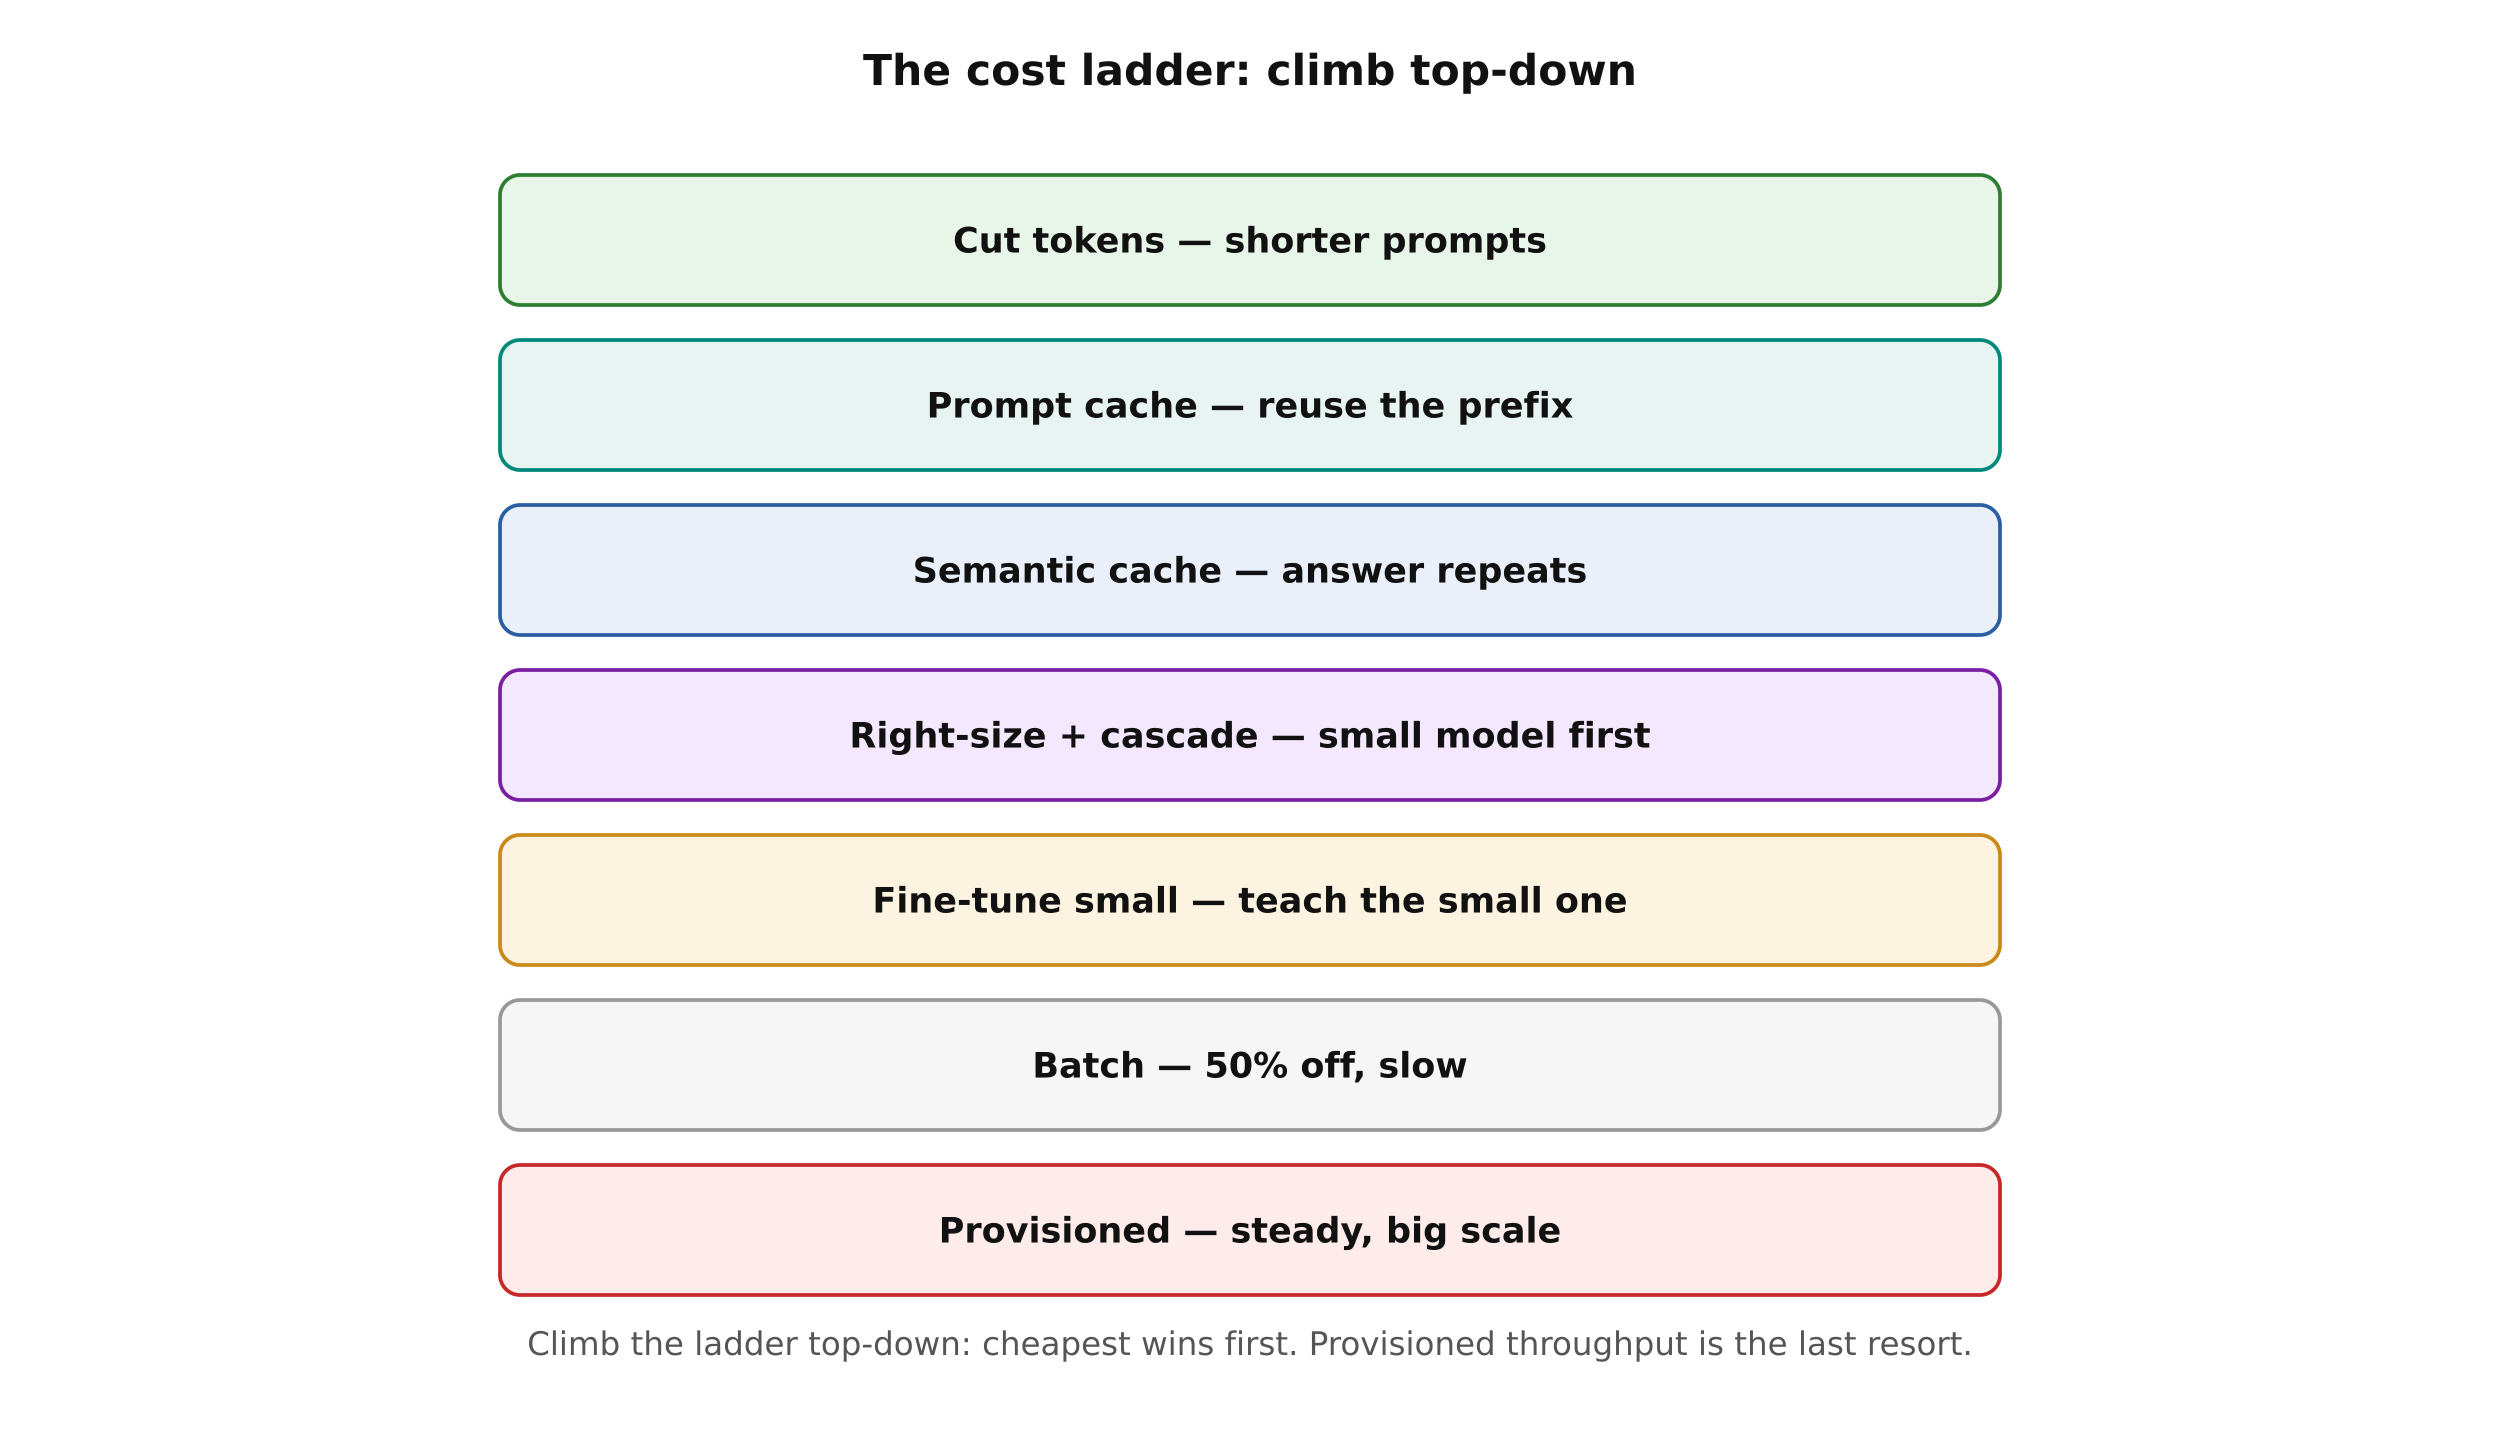
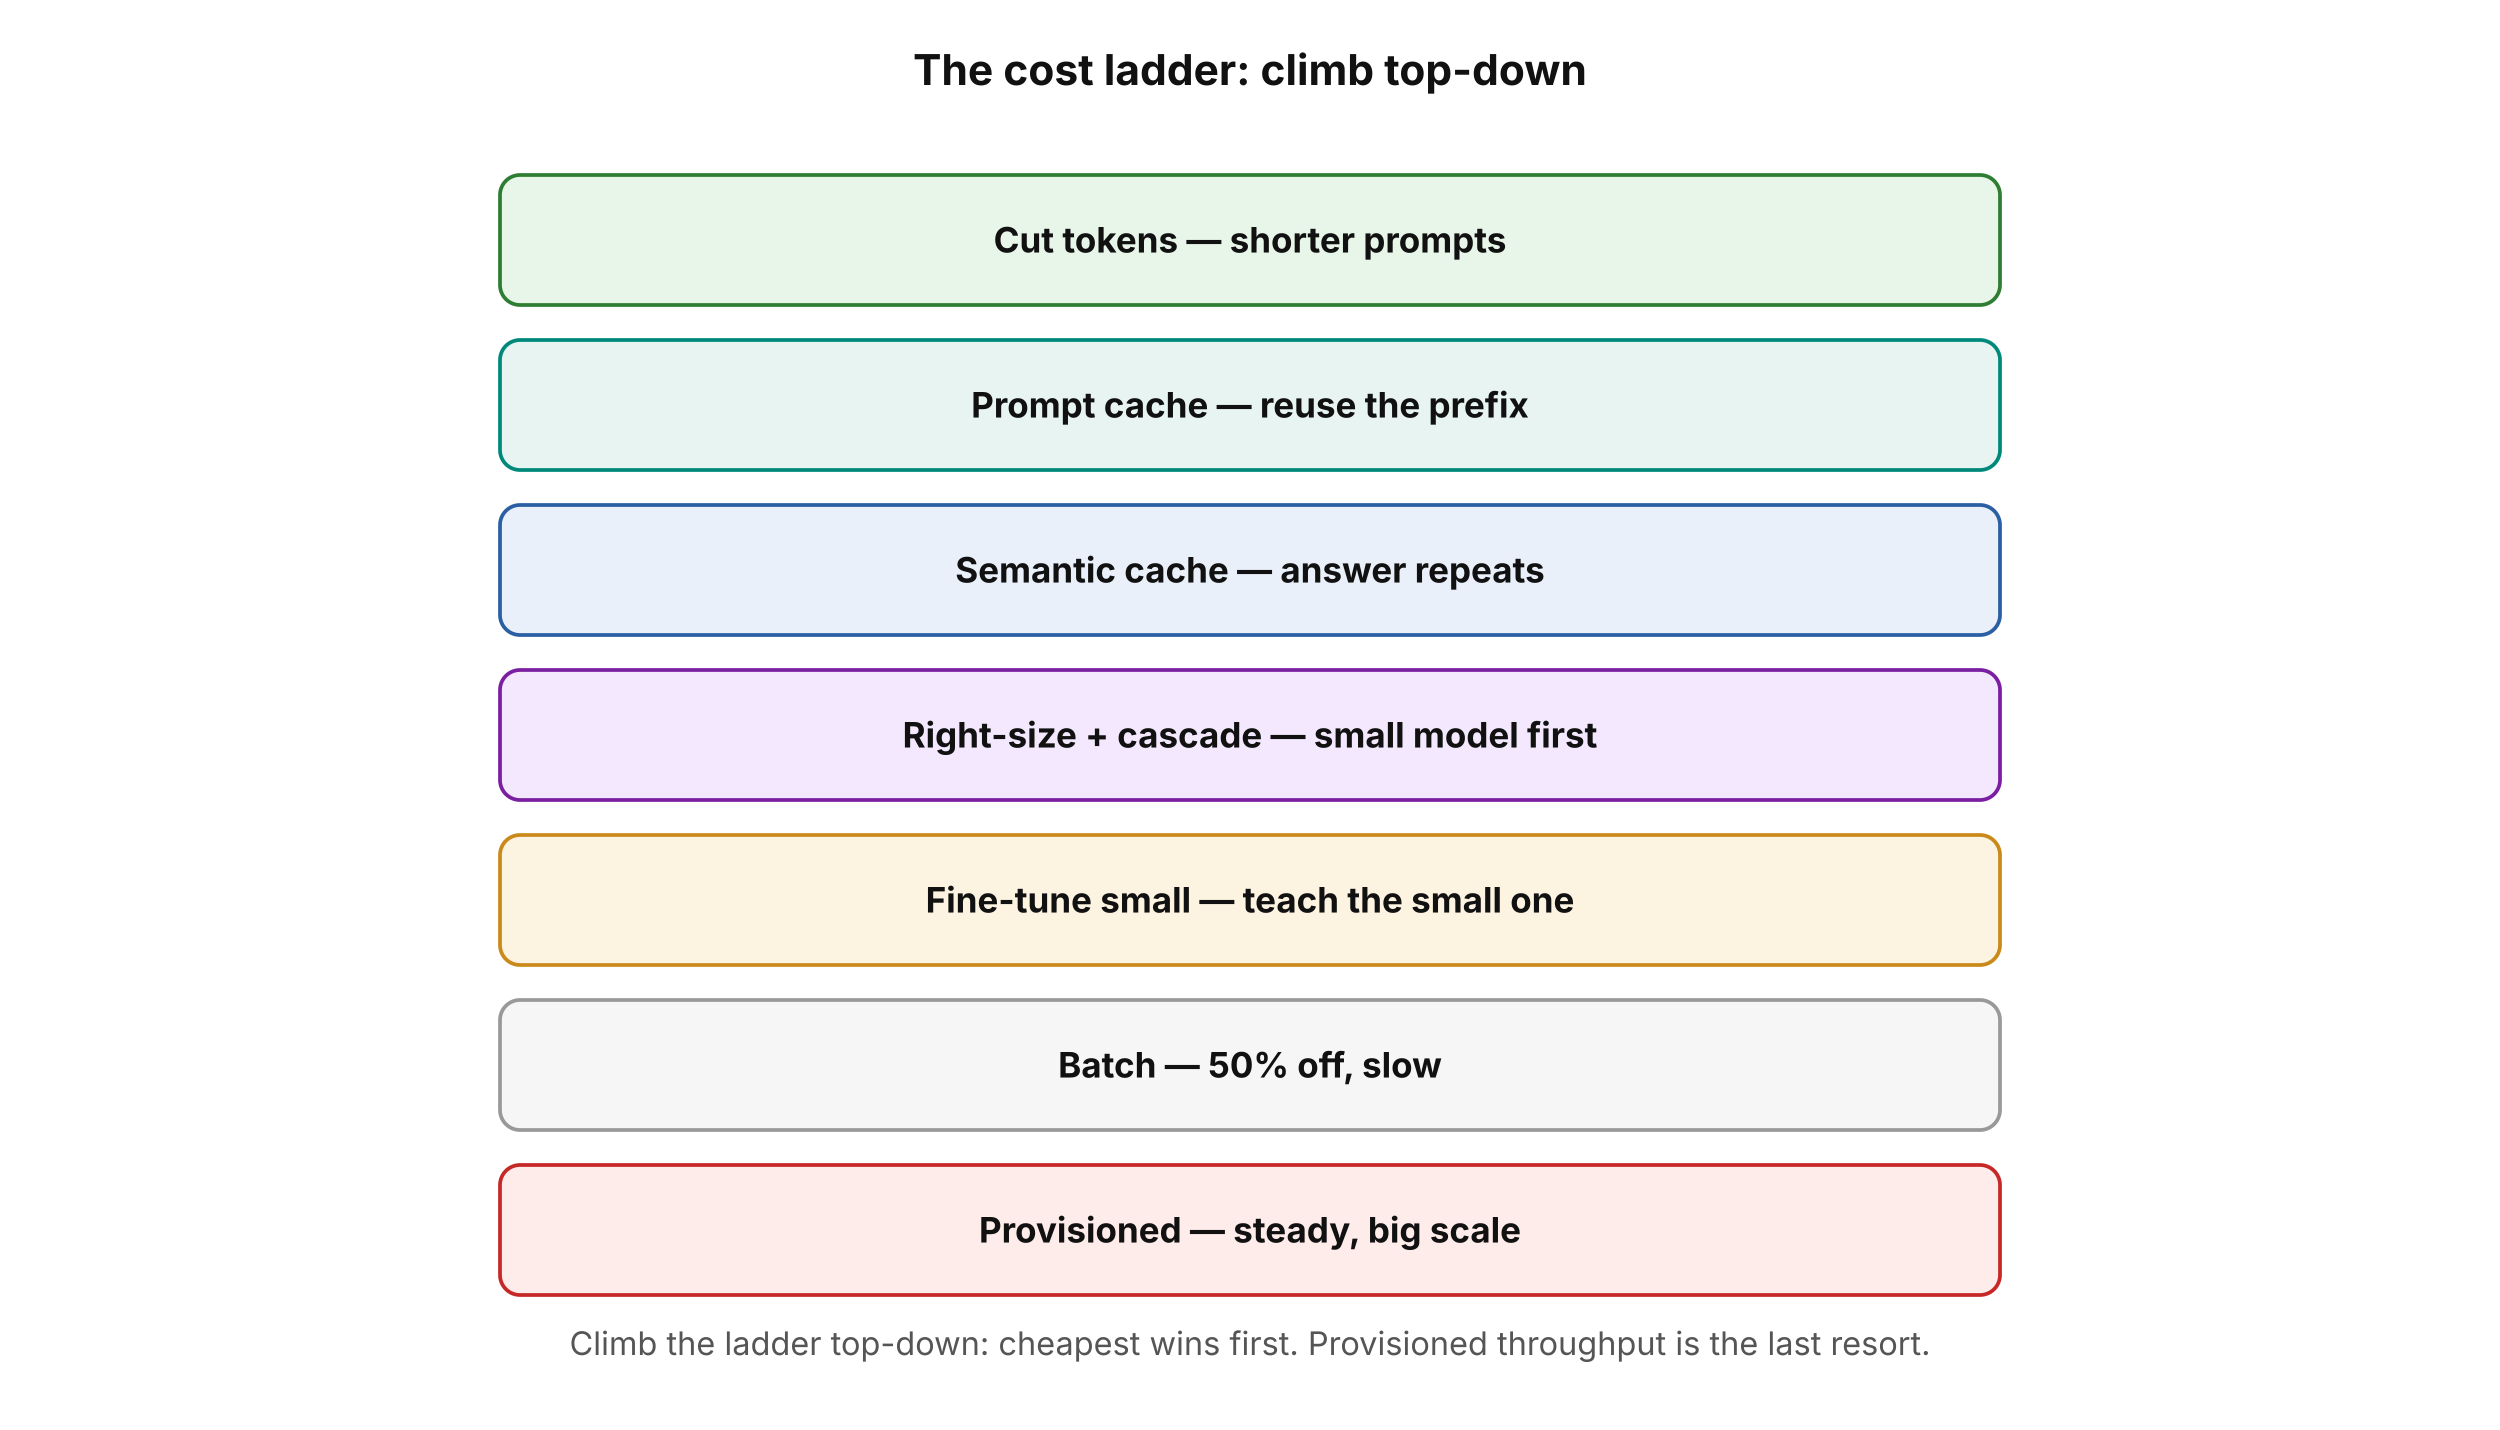
- <svg xmlns="http://www.w3.org/2000/svg" width="100%" viewBox="0 0 1000 572" role="img" style="background:#ffffff;font-family:DejaVu Sans,Verdana,sans-serif" aria-label="Cost ladder from cutting tokens to provisioned throughput">
+ <svg xmlns="http://www.w3.org/2000/svg" width="100%" viewBox="0 0 1000 572" role="img" style="background:#ffffff;font-family:'Anthropic Sans',Inter,'Source Sans 3','IBM Plex Sans',sans-serif" aria-label="Cost ladder from cutting tokens to provisioned throughput">
  <defs>
    <marker id="ah" viewBox="0 0 10 10" refX="8" refY="5" markerWidth="7" markerHeight="7" orient="auto-start-reverse">
      <path d="M0,0 L10,5 L0,10 z" fill="#666666" />
    </marker>
  </defs>
  <text x="500" y="34" text-anchor="middle" font-size="17" fill="#111111" font-weight="bold">The cost ladder: climb top-down</text>
  <rect x="200" y="70" width="600" height="52" rx="8" fill="#e8f5e9" stroke="#2e7d32" stroke-width="1.5" />
  <text x="500" y="101" text-anchor="middle" font-size="14" fill="#111111" font-weight="bold">Cut tokens — shorter prompts</text>
  <rect x="200" y="136" width="600" height="52" rx="8" fill="#e7f4f1" stroke="#00897b" stroke-width="1.5" />
  <text x="500" y="167" text-anchor="middle" font-size="14" fill="#111111" font-weight="bold">Prompt cache — reuse the prefix</text>
  <rect x="200" y="202" width="600" height="52" rx="8" fill="#e9f0fa" stroke="#2b5fa3" stroke-width="1.5" />
  <text x="500" y="233" text-anchor="middle" font-size="14" fill="#111111" font-weight="bold">Semantic cache — answer repeats</text>
  <rect x="200" y="268" width="600" height="52" rx="8" fill="#f3e8fd" stroke="#7b1fa2" stroke-width="1.5" />
  <text x="500" y="299" text-anchor="middle" font-size="14" fill="#111111" font-weight="bold">Right-size + cascade — small model first</text>
  <rect x="200" y="334" width="600" height="52" rx="8" fill="#fdf3e1" stroke="#c98a1b" stroke-width="1.5" />
  <text x="500" y="365" text-anchor="middle" font-size="14" fill="#111111" font-weight="bold">Fine-tune small — teach the small one</text>
  <rect x="200" y="400" width="600" height="52" rx="8" fill="#f6f6f6" stroke="#999999" stroke-width="1.5" />
  <text x="500" y="431" text-anchor="middle" font-size="14" fill="#111111" font-weight="bold">Batch — 50% off, slow</text>
  <rect x="200" y="466" width="600" height="52" rx="8" fill="#fdecea" stroke="#c62828" stroke-width="1.5" />
  <text x="500" y="497" text-anchor="middle" font-size="14" fill="#111111" font-weight="bold">Provisioned — steady, big scale</text>
  <text x="500" y="542" text-anchor="middle" font-size="13" fill="#555555">Climb the ladder top-down: cheapest wins first. Provisioned throughput is the last resort.</text>
</svg>
